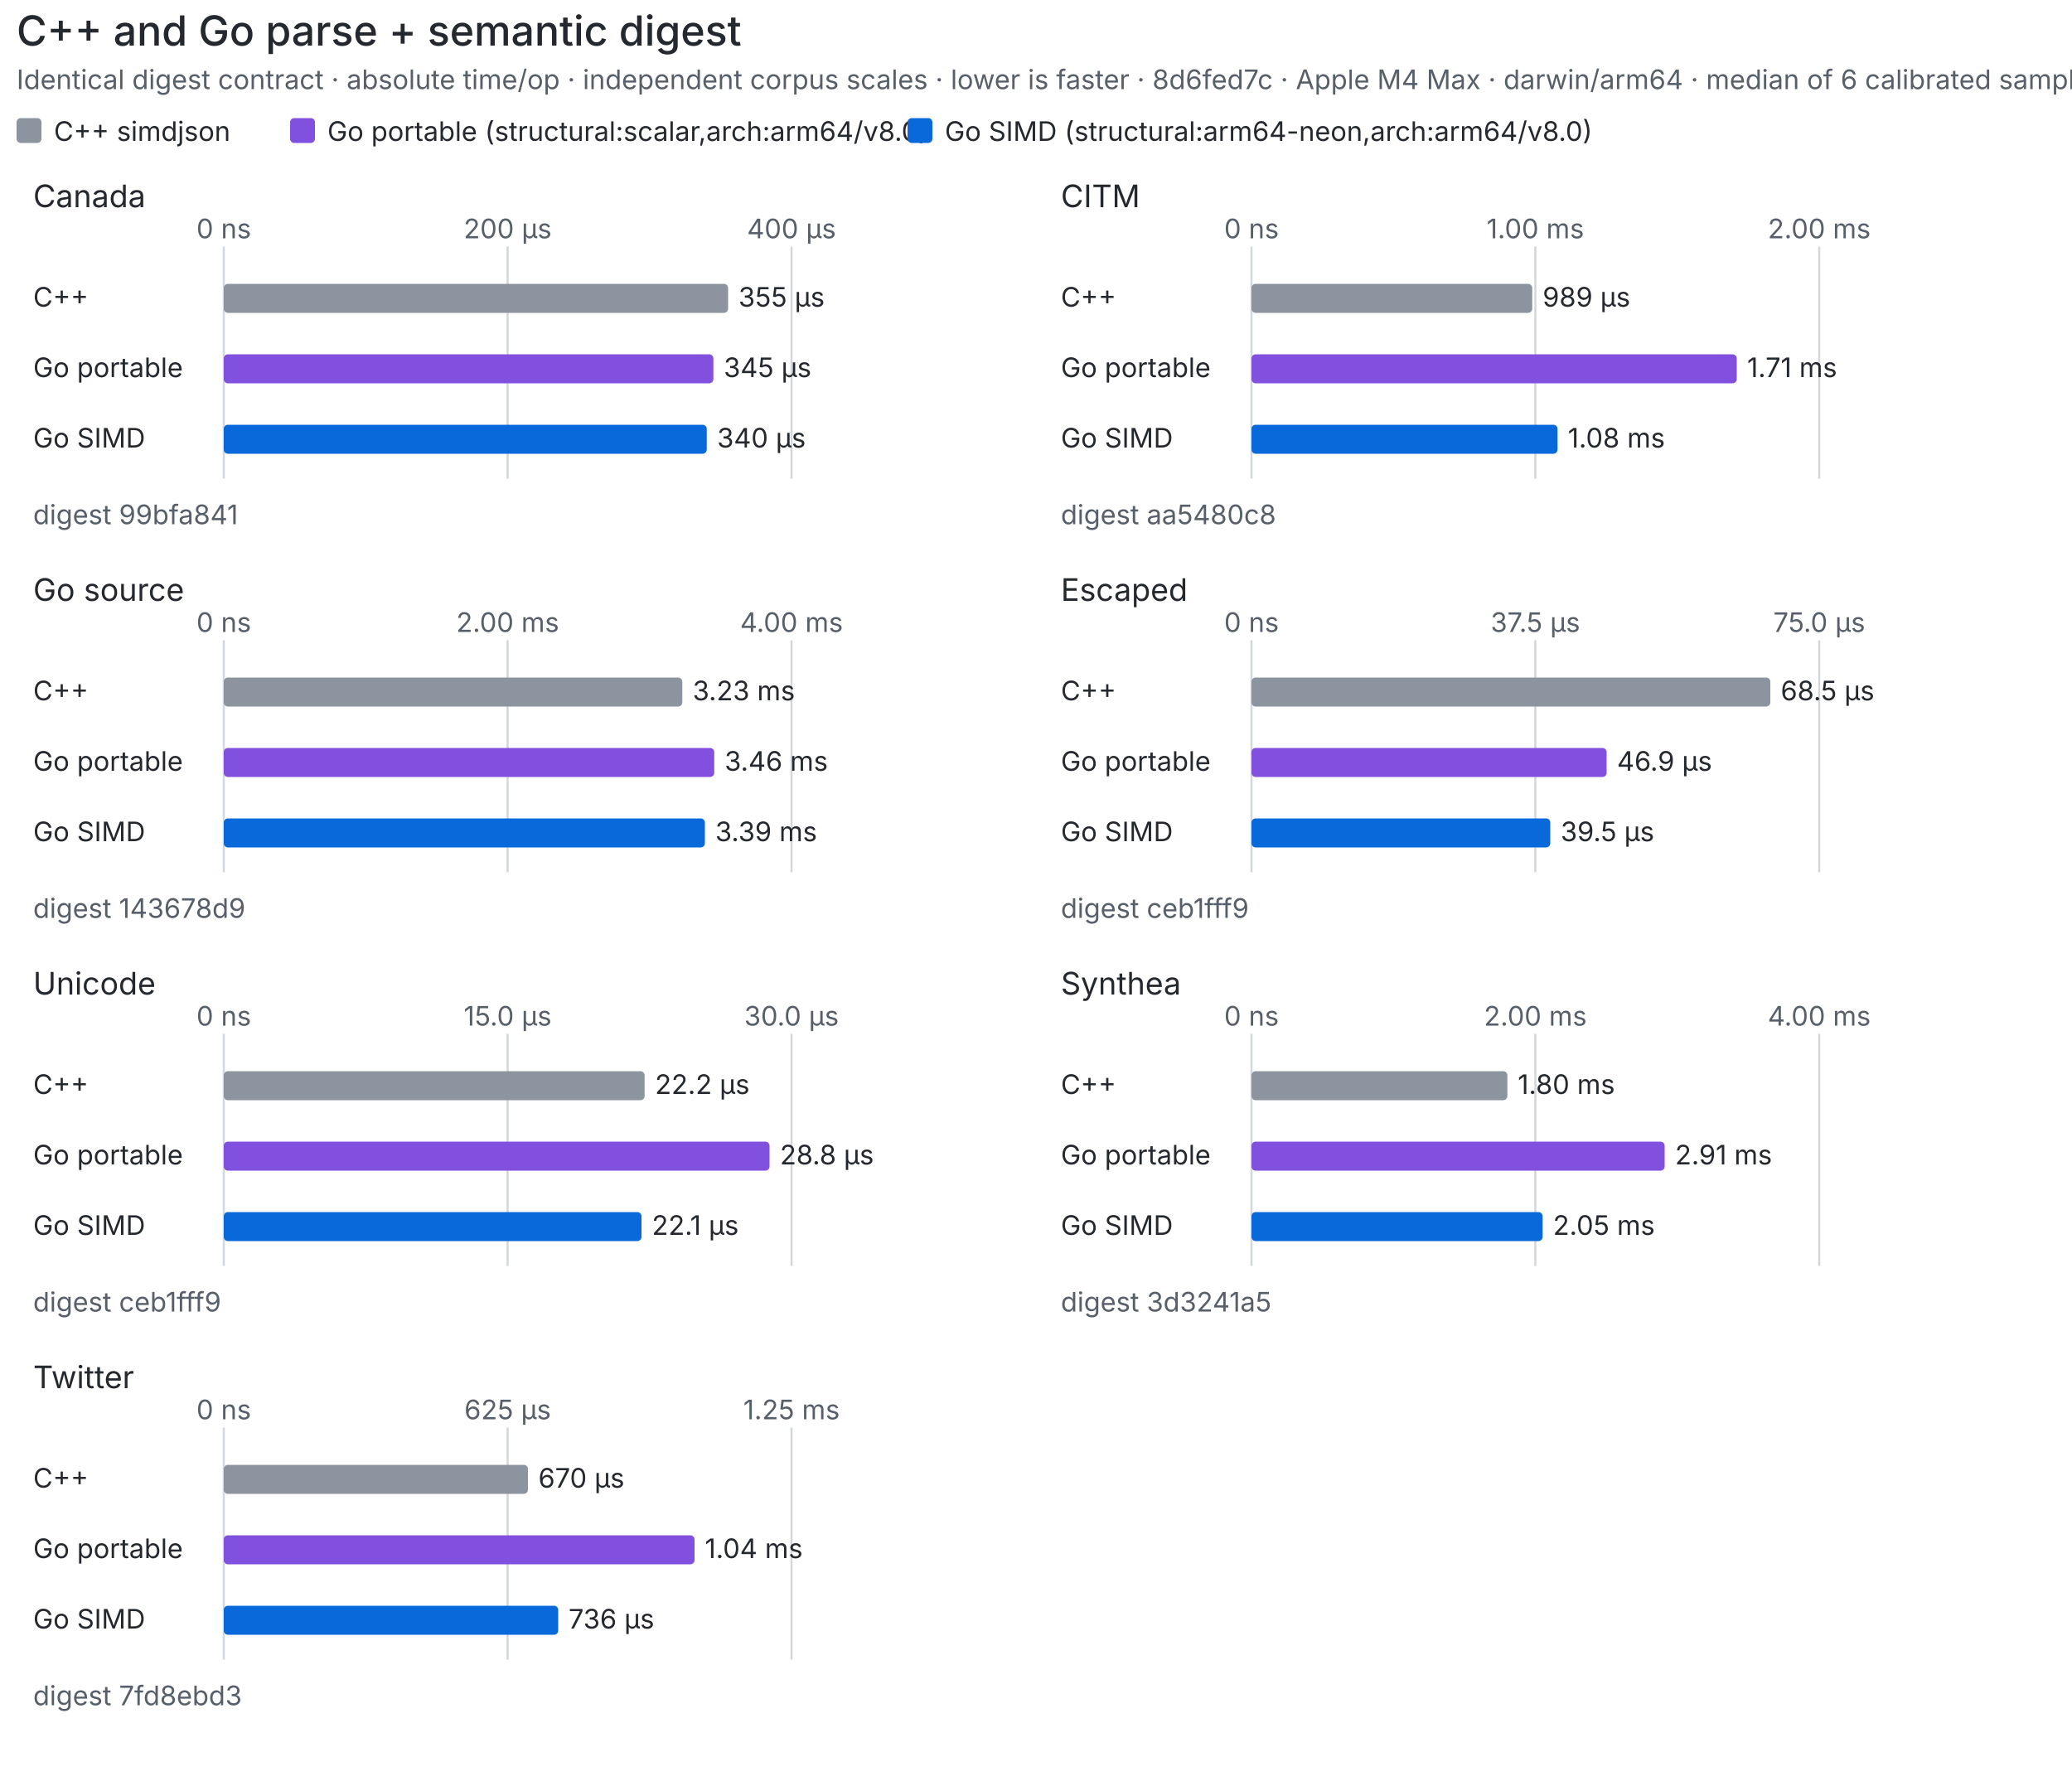
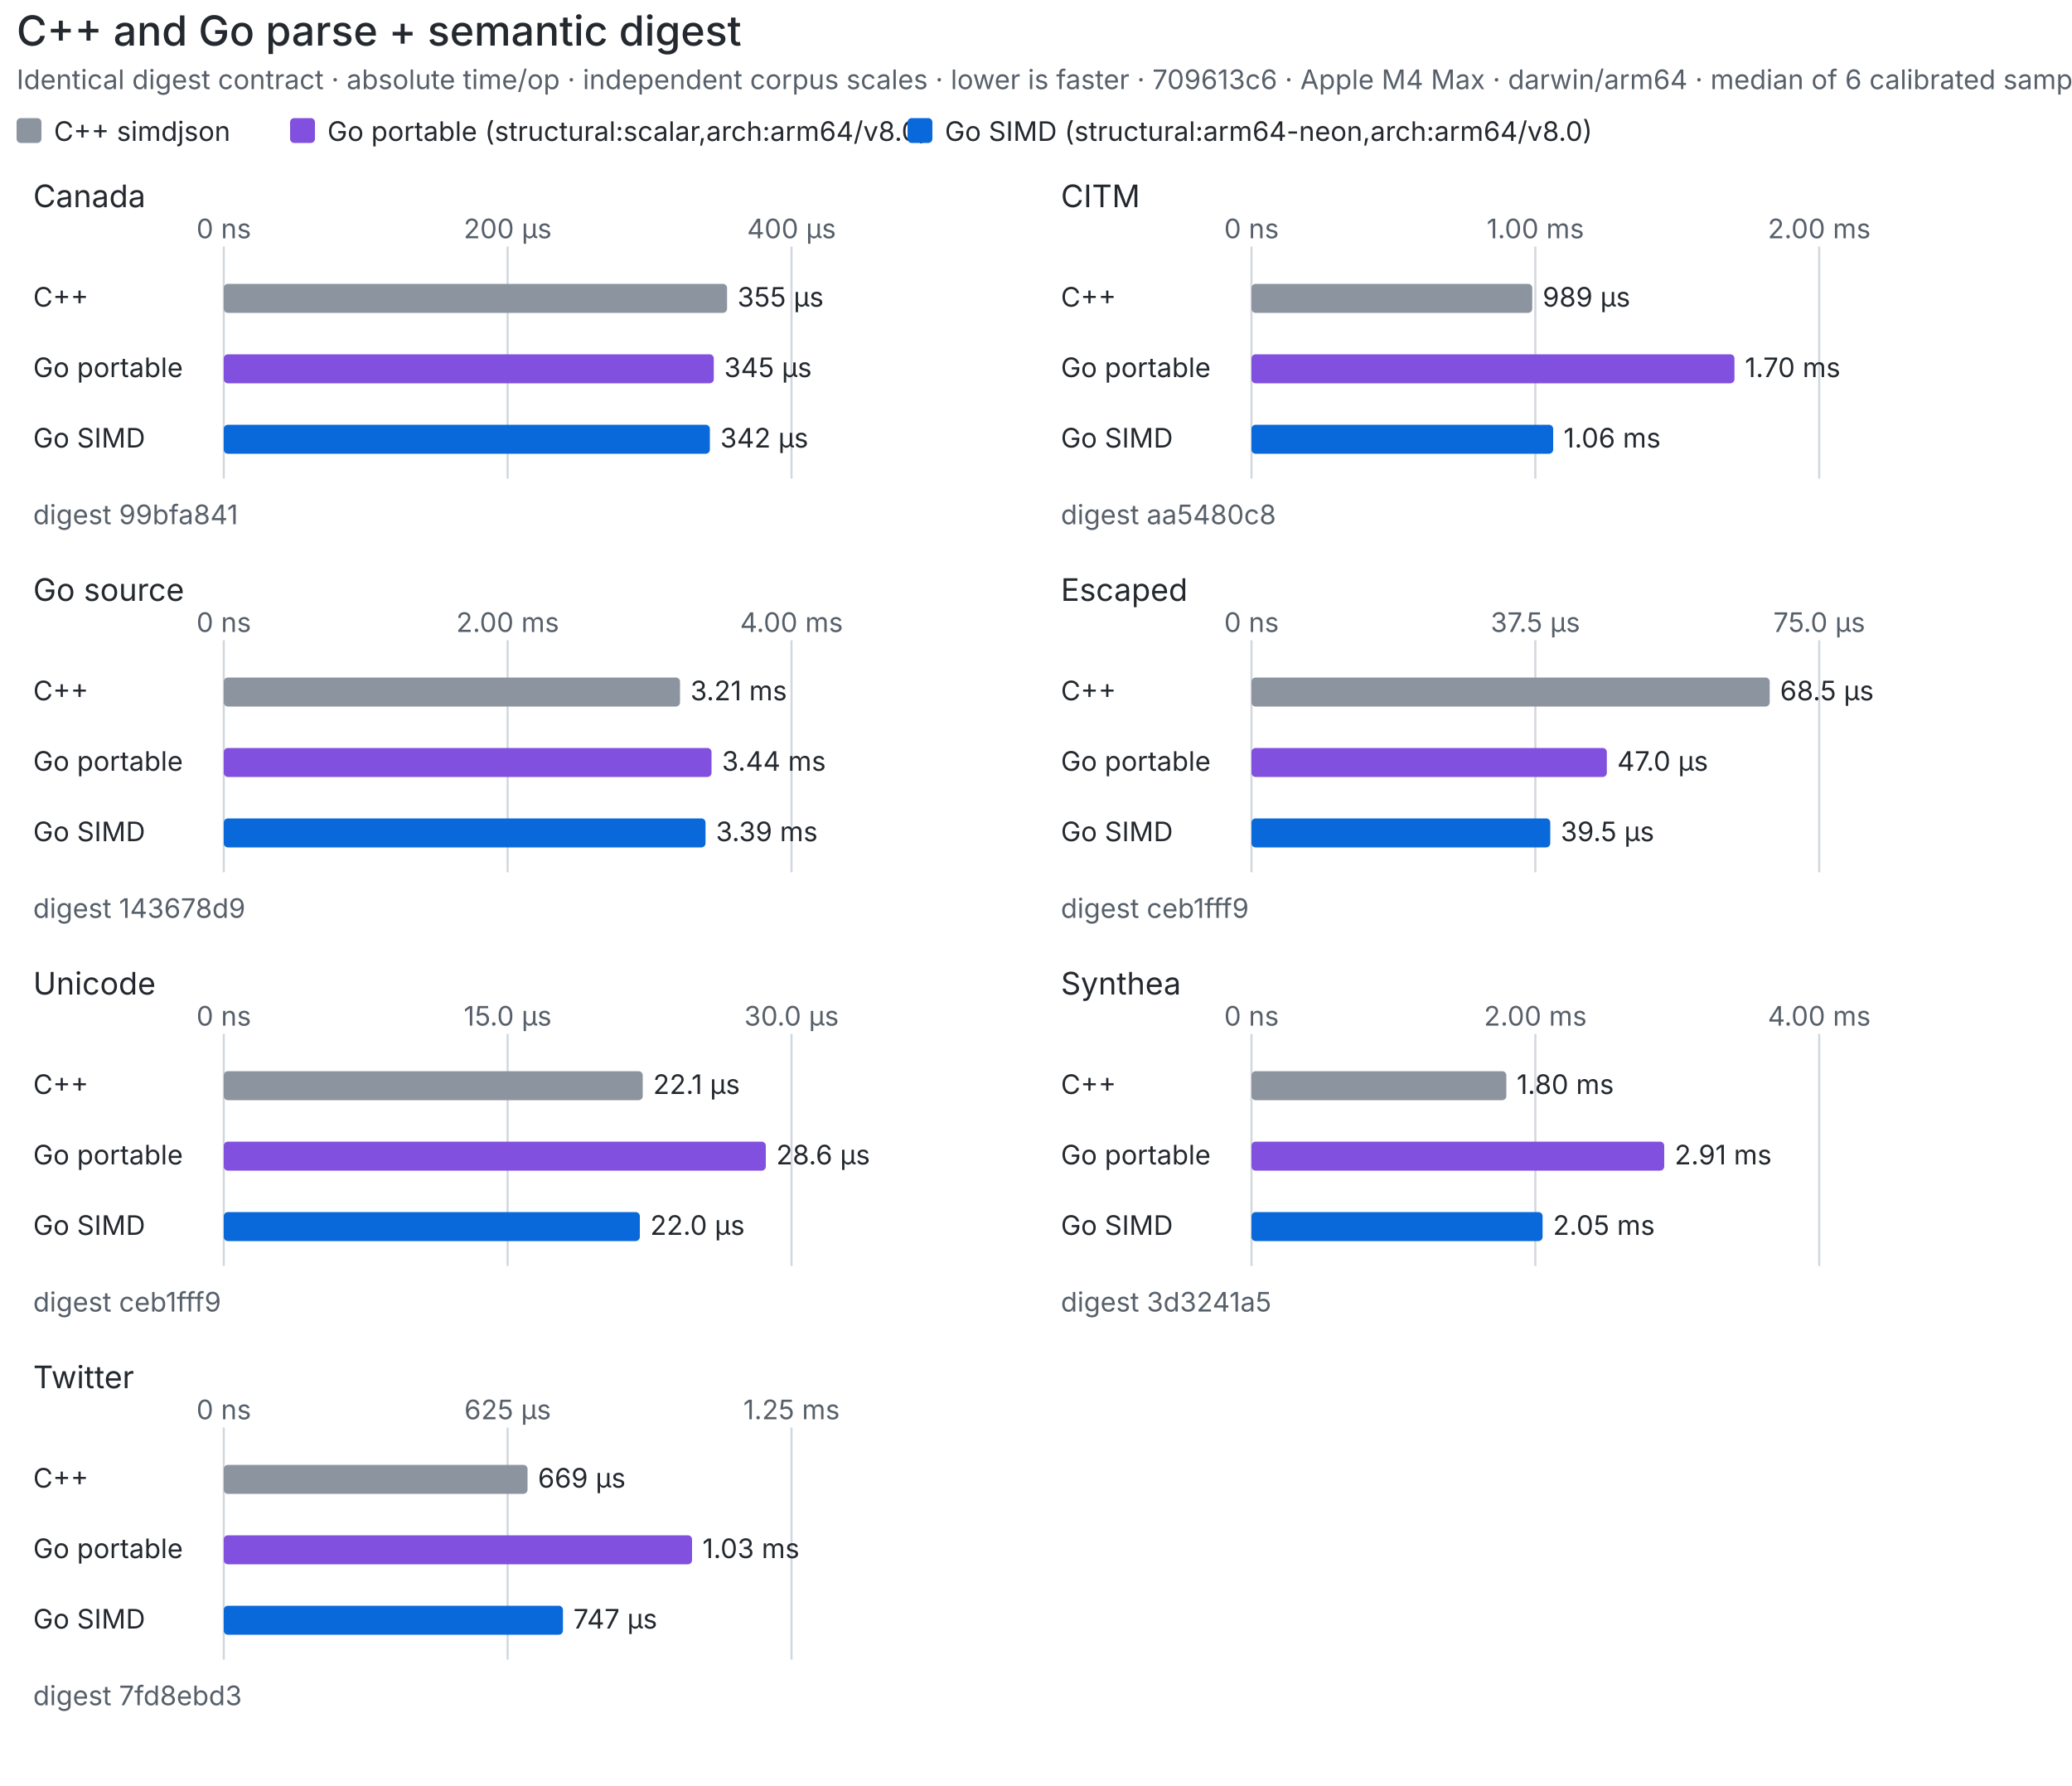
<svg xmlns="http://www.w3.org/2000/svg" width="1000" height="862" viewBox="0 0 1000 862" role="img" aria-labelledby="title desc">
  <style>
svg { color-scheme: light dark; }
text { fill:#24292f; font:15px -apple-system,BlinkMacSystemFont,"Segoe UI",sans-serif; }
.heading { font-size:20px; font-weight:500; }
.note { font-size:13px; }
.muted { fill:#57606a; }
.grid { stroke:#d0d7de; stroke-width:1; }
.baseline { stroke:#8c959f; stroke-width:2; }
.portable { fill:#8250df; }
.simd { fill:#0969da; }
.reference { fill:#8c959f; }
.peer { fill:#1a7f37; }
.cell { fill:#f6f8fa; }
@media (prefers-color-scheme: dark) {
text { fill:#f0f6fc; }
.muted { fill:#8c959f; }
.grid { stroke:#30363d; }
.baseline { stroke:#6e7681; }
.portable { fill:#bc8cff; }
.simd { fill:#58a6ff; }
.reference { fill:#8c959f; }
.peer { fill:#3fb950; }
.cell { fill:#161b22; }
}
</style>
  <text class="heading" x="8" y="22">C++ and Go parse + semantic digest</text>
-   <text class="muted note" x="8" y="43">Identical digest contract · absolute time/op · independent corpus scales · lower is faster · 8d6fed7c · Apple M4 Max · darwin/arm64 · median of 6 calibrated samples (≥250ms each) · Go 03845e30</text>
+   <text class="muted note" x="8" y="43">Identical digest contract · absolute time/op · independent corpus scales · lower is faster · 709613c6 · Apple M4 Max · darwin/arm64 · median of 6 calibrated samples (≥250ms each) · Go 03845e30</text>
  <rect class="reference" x="8" y="57" width="12" height="12" rx="2" />
  <text class="note" x="26" y="68">C++ simdjson</text>
  <rect class="portable" x="140" y="57" width="12" height="12" rx="2" />
  <text class="note" x="158" y="68">Go portable (structural:scalar,arch:arm64/v8.0)</text>
  <rect class="simd" x="438" y="57" width="12" height="12" rx="2" />
  <text class="note" x="456" y="68">Go SIMD (structural:arm64-neon,arch:arm64/v8.0)</text>
  <text x="16.0" y="100.0">Canada</text>
  <line class="grid" x1="108.0" y1="119.0" x2="108.0" y2="231.0" />
  <text class="muted note" x="108.0" y="115.0" text-anchor="middle">0 ns</text>
  <line class="grid" x1="245.0" y1="119.0" x2="245.0" y2="231.0" />
  <text class="muted note" x="245.0" y="115.0" text-anchor="middle">200 µs</text>
  <line class="grid" x1="382.0" y1="119.0" x2="382.0" y2="231.0" />
  <text class="muted note" x="382.0" y="115.0" text-anchor="middle">400 µs</text>
  <text class="note" x="16.0" y="148.0">C++</text>
-   <rect class="reference" x="108.0" y="137.0" width="243.4" height="14" rx="2" />
-   <text class="note" x="356.4" y="148.0">355 µs</text>
+   <rect class="reference" x="108.0" y="137.0" width="242.9" height="14" rx="2" />
+   <text class="note" x="355.9" y="148.0">355 µs</text>
  <text class="note" x="16.0" y="182.0">Go portable</text>
-   <rect class="portable" x="108.0" y="171.0" width="236.3" height="14" rx="2" />
-   <text class="note" x="349.3" y="182.0">345 µs</text>
+   <rect class="portable" x="108.0" y="171.0" width="236.5" height="14" rx="2" />
+   <text class="note" x="349.5" y="182.0">345 µs</text>
  <text class="note" x="16.0" y="216.0">Go SIMD</text>
-   <rect class="simd" x="108.0" y="205.0" width="233.1" height="14" rx="2" />
-   <text class="note" x="346.1" y="216.0">340 µs</text>
+   <rect class="simd" x="108.0" y="205.0" width="234.6" height="14" rx="2" />
+   <text class="note" x="347.6" y="216.0">342 µs</text>
  <text class="muted note" x="16.0" y="253.0">digest 99bfa841</text>
  <text x="512.0" y="100.0">CITM</text>
  <line class="grid" x1="604.0" y1="119.0" x2="604.0" y2="231.0" />
  <text class="muted note" x="604.0" y="115.0" text-anchor="middle">0 ns</text>
  <line class="grid" x1="741.0" y1="119.0" x2="741.0" y2="231.0" />
  <text class="muted note" x="741.0" y="115.0" text-anchor="middle">1.00 ms</text>
  <line class="grid" x1="878.0" y1="119.0" x2="878.0" y2="231.0" />
  <text class="muted note" x="878.0" y="115.0" text-anchor="middle">2.00 ms</text>
  <text class="note" x="512.0" y="148.0">C++</text>
  <rect class="reference" x="604.0" y="137.0" width="135.5" height="14" rx="2" />
  <text class="note" x="744.5" y="148.0">989 µs</text>
  <text class="note" x="512.0" y="182.0">Go portable</text>
-   <rect class="portable" x="604.0" y="171.0" width="234.2" height="14" rx="2" />
-   <text class="note" x="843.2" y="182.0">1.71 ms</text>
+   <rect class="portable" x="604.0" y="171.0" width="233.1" height="14" rx="2" />
+   <text class="note" x="842.1" y="182.0">1.70 ms</text>
  <text class="note" x="512.0" y="216.0">Go SIMD</text>
-   <rect class="simd" x="604.0" y="205.0" width="147.7" height="14" rx="2" />
-   <text class="note" x="756.7" y="216.0">1.08 ms</text>
+   <rect class="simd" x="604.0" y="205.0" width="145.6" height="14" rx="2" />
+   <text class="note" x="754.6" y="216.0">1.06 ms</text>
  <text class="muted note" x="512.0" y="253.0">digest aa5480c8</text>
  <text x="16.0" y="290.0">Go source</text>
  <line class="grid" x1="108.0" y1="309.0" x2="108.0" y2="421.0" />
  <text class="muted note" x="108.0" y="305.0" text-anchor="middle">0 ns</text>
  <line class="grid" x1="245.0" y1="309.0" x2="245.0" y2="421.0" />
  <text class="muted note" x="245.0" y="305.0" text-anchor="middle">2.00 ms</text>
  <line class="grid" x1="382.0" y1="309.0" x2="382.0" y2="421.0" />
  <text class="muted note" x="382.0" y="305.0" text-anchor="middle">4.00 ms</text>
  <text class="note" x="16.0" y="338.0">C++</text>
-   <rect class="reference" x="108.0" y="327.0" width="221.3" height="14" rx="2" />
-   <text class="note" x="334.3" y="338.0">3.23 ms</text>
+   <rect class="reference" x="108.0" y="327.0" width="220.2" height="14" rx="2" />
+   <text class="note" x="333.2" y="338.0">3.21 ms</text>
  <text class="note" x="16.0" y="372.0">Go portable</text>
-   <rect class="portable" x="108.0" y="361.0" width="236.7" height="14" rx="2" />
-   <text class="note" x="349.7" y="372.0">3.46 ms</text>
+   <rect class="portable" x="108.0" y="361.0" width="235.4" height="14" rx="2" />
+   <text class="note" x="348.4" y="372.0">3.44 ms</text>
  <text class="note" x="16.0" y="406.0">Go SIMD</text>
-   <rect class="simd" x="108.0" y="395.0" width="232.2" height="14" rx="2" />
-   <text class="note" x="345.2" y="406.0">3.39 ms</text>
+   <rect class="simd" x="108.0" y="395.0" width="232.5" height="14" rx="2" />
+   <text class="note" x="345.5" y="406.0">3.39 ms</text>
  <text class="muted note" x="16.0" y="443.0">digest 143678d9</text>
  <text x="512.0" y="290.0">Escaped</text>
  <line class="grid" x1="604.0" y1="309.0" x2="604.0" y2="421.0" />
  <text class="muted note" x="604.0" y="305.0" text-anchor="middle">0 ns</text>
  <line class="grid" x1="741.0" y1="309.0" x2="741.0" y2="421.0" />
  <text class="muted note" x="741.0" y="305.0" text-anchor="middle">37.5 µs</text>
  <line class="grid" x1="878.0" y1="309.0" x2="878.0" y2="421.0" />
  <text class="muted note" x="878.0" y="305.0" text-anchor="middle">75.0 µs</text>
  <text class="note" x="512.0" y="338.0">C++</text>
-   <rect class="reference" x="604.0" y="327.0" width="250.4" height="14" rx="2" />
-   <text class="note" x="859.4" y="338.0">68.5 µs</text>
+   <rect class="reference" x="604.0" y="327.0" width="250.1" height="14" rx="2" />
+   <text class="note" x="859.1" y="338.0">68.5 µs</text>
  <text class="note" x="512.0" y="372.0">Go portable</text>
-   <rect class="portable" x="604.0" y="361.0" width="171.4" height="14" rx="2" />
-   <text class="note" x="780.4" y="372.0">46.9 µs</text>
+   <rect class="portable" x="604.0" y="361.0" width="171.5" height="14" rx="2" />
+   <text class="note" x="780.5" y="372.0">47.0 µs</text>
  <text class="note" x="512.0" y="406.0">Go SIMD</text>
  <rect class="simd" x="604.0" y="395.0" width="144.2" height="14" rx="2" />
  <text class="note" x="753.2" y="406.0">39.5 µs</text>
  <text class="muted note" x="512.0" y="443.0">digest ceb1fff9</text>
  <text x="16.0" y="480.0">Unicode</text>
  <line class="grid" x1="108.0" y1="499.0" x2="108.0" y2="611.0" />
  <text class="muted note" x="108.0" y="495.0" text-anchor="middle">0 ns</text>
  <line class="grid" x1="245.0" y1="499.0" x2="245.0" y2="611.0" />
  <text class="muted note" x="245.0" y="495.0" text-anchor="middle">15.0 µs</text>
  <line class="grid" x1="382.0" y1="499.0" x2="382.0" y2="611.0" />
  <text class="muted note" x="382.0" y="495.0" text-anchor="middle">30.0 µs</text>
  <text class="note" x="16.0" y="528.0">C++</text>
-   <rect class="reference" x="108.0" y="517.0" width="203.1" height="14" rx="2" />
-   <text class="note" x="316.1" y="528.0">22.2 µs</text>
+   <rect class="reference" x="108.0" y="517.0" width="202.2" height="14" rx="2" />
+   <text class="note" x="315.2" y="528.0">22.1 µs</text>
  <text class="note" x="16.0" y="562.0">Go portable</text>
-   <rect class="portable" x="108.0" y="551.0" width="263.4" height="14" rx="2" />
-   <text class="note" x="376.4" y="562.0">28.8 µs</text>
+   <rect class="portable" x="108.0" y="551.0" width="261.6" height="14" rx="2" />
+   <text class="note" x="374.6" y="562.0">28.6 µs</text>
  <text class="note" x="16.0" y="596.0">Go SIMD</text>
-   <rect class="simd" x="108.0" y="585.0" width="201.6" height="14" rx="2" />
-   <text class="note" x="314.6" y="596.0">22.1 µs</text>
+   <rect class="simd" x="108.0" y="585.0" width="200.8" height="14" rx="2" />
+   <text class="note" x="313.8" y="596.0">22.0 µs</text>
  <text class="muted note" x="16.0" y="633.0">digest ceb1fff9</text>
  <text x="512.0" y="480.0">Synthea</text>
  <line class="grid" x1="604.0" y1="499.0" x2="604.0" y2="611.0" />
  <text class="muted note" x="604.0" y="495.0" text-anchor="middle">0 ns</text>
  <line class="grid" x1="741.0" y1="499.0" x2="741.0" y2="611.0" />
  <text class="muted note" x="741.0" y="495.0" text-anchor="middle">2.00 ms</text>
  <line class="grid" x1="878.0" y1="499.0" x2="878.0" y2="611.0" />
  <text class="muted note" x="878.0" y="495.0" text-anchor="middle">4.00 ms</text>
  <text class="note" x="512.0" y="528.0">C++</text>
-   <rect class="reference" x="604.0" y="517.0" width="123.5" height="14" rx="2" />
-   <text class="note" x="732.5" y="528.0">1.80 ms</text>
+   <rect class="reference" x="604.0" y="517.0" width="123.0" height="14" rx="2" />
+   <text class="note" x="732.0" y="528.0">1.80 ms</text>
  <text class="note" x="512.0" y="562.0">Go portable</text>
-   <rect class="portable" x="604.0" y="551.0" width="199.4" height="14" rx="2" />
-   <text class="note" x="808.4" y="562.0">2.91 ms</text>
+   <rect class="portable" x="604.0" y="551.0" width="199.2" height="14" rx="2" />
+   <text class="note" x="808.2" y="562.0">2.91 ms</text>
  <text class="note" x="512.0" y="596.0">Go SIMD</text>
  <rect class="simd" x="604.0" y="585.0" width="140.5" height="14" rx="2" />
  <text class="note" x="749.5" y="596.0">2.05 ms</text>
  <text class="muted note" x="512.0" y="633.0">digest 3d3241a5</text>
  <text x="16.0" y="670.0">Twitter</text>
  <line class="grid" x1="108.0" y1="689.0" x2="108.0" y2="801.0" />
  <text class="muted note" x="108.0" y="685.0" text-anchor="middle">0 ns</text>
  <line class="grid" x1="245.0" y1="689.0" x2="245.0" y2="801.0" />
  <text class="muted note" x="245.0" y="685.0" text-anchor="middle">625 µs</text>
  <line class="grid" x1="382.0" y1="689.0" x2="382.0" y2="801.0" />
  <text class="muted note" x="382.0" y="685.0" text-anchor="middle">1.25 ms</text>
  <text class="note" x="16.0" y="718.0">C++</text>
-   <rect class="reference" x="108.0" y="707.0" width="146.8" height="14" rx="2" />
-   <text class="note" x="259.8" y="718.0">670 µs</text>
+   <rect class="reference" x="108.0" y="707.0" width="146.6" height="14" rx="2" />
+   <text class="note" x="259.6" y="718.0">669 µs</text>
  <text class="note" x="16.0" y="752.0">Go portable</text>
-   <rect class="portable" x="108.0" y="741.0" width="227.2" height="14" rx="2" />
-   <text class="note" x="340.2" y="752.0">1.04 ms</text>
+   <rect class="portable" x="108.0" y="741.0" width="226.0" height="14" rx="2" />
+   <text class="note" x="339.0" y="752.0">1.03 ms</text>
  <text class="note" x="16.0" y="786.0">Go SIMD</text>
-   <rect class="simd" x="108.0" y="775.0" width="161.4" height="14" rx="2" />
-   <text class="note" x="274.4" y="786.0">736 µs</text>
+   <rect class="simd" x="108.0" y="775.0" width="163.7" height="14" rx="2" />
+   <text class="note" x="276.7" y="786.0">747 µs</text>
  <text class="muted note" x="16.0" y="823.0">digest 7fd8ebd3</text>
</svg>
